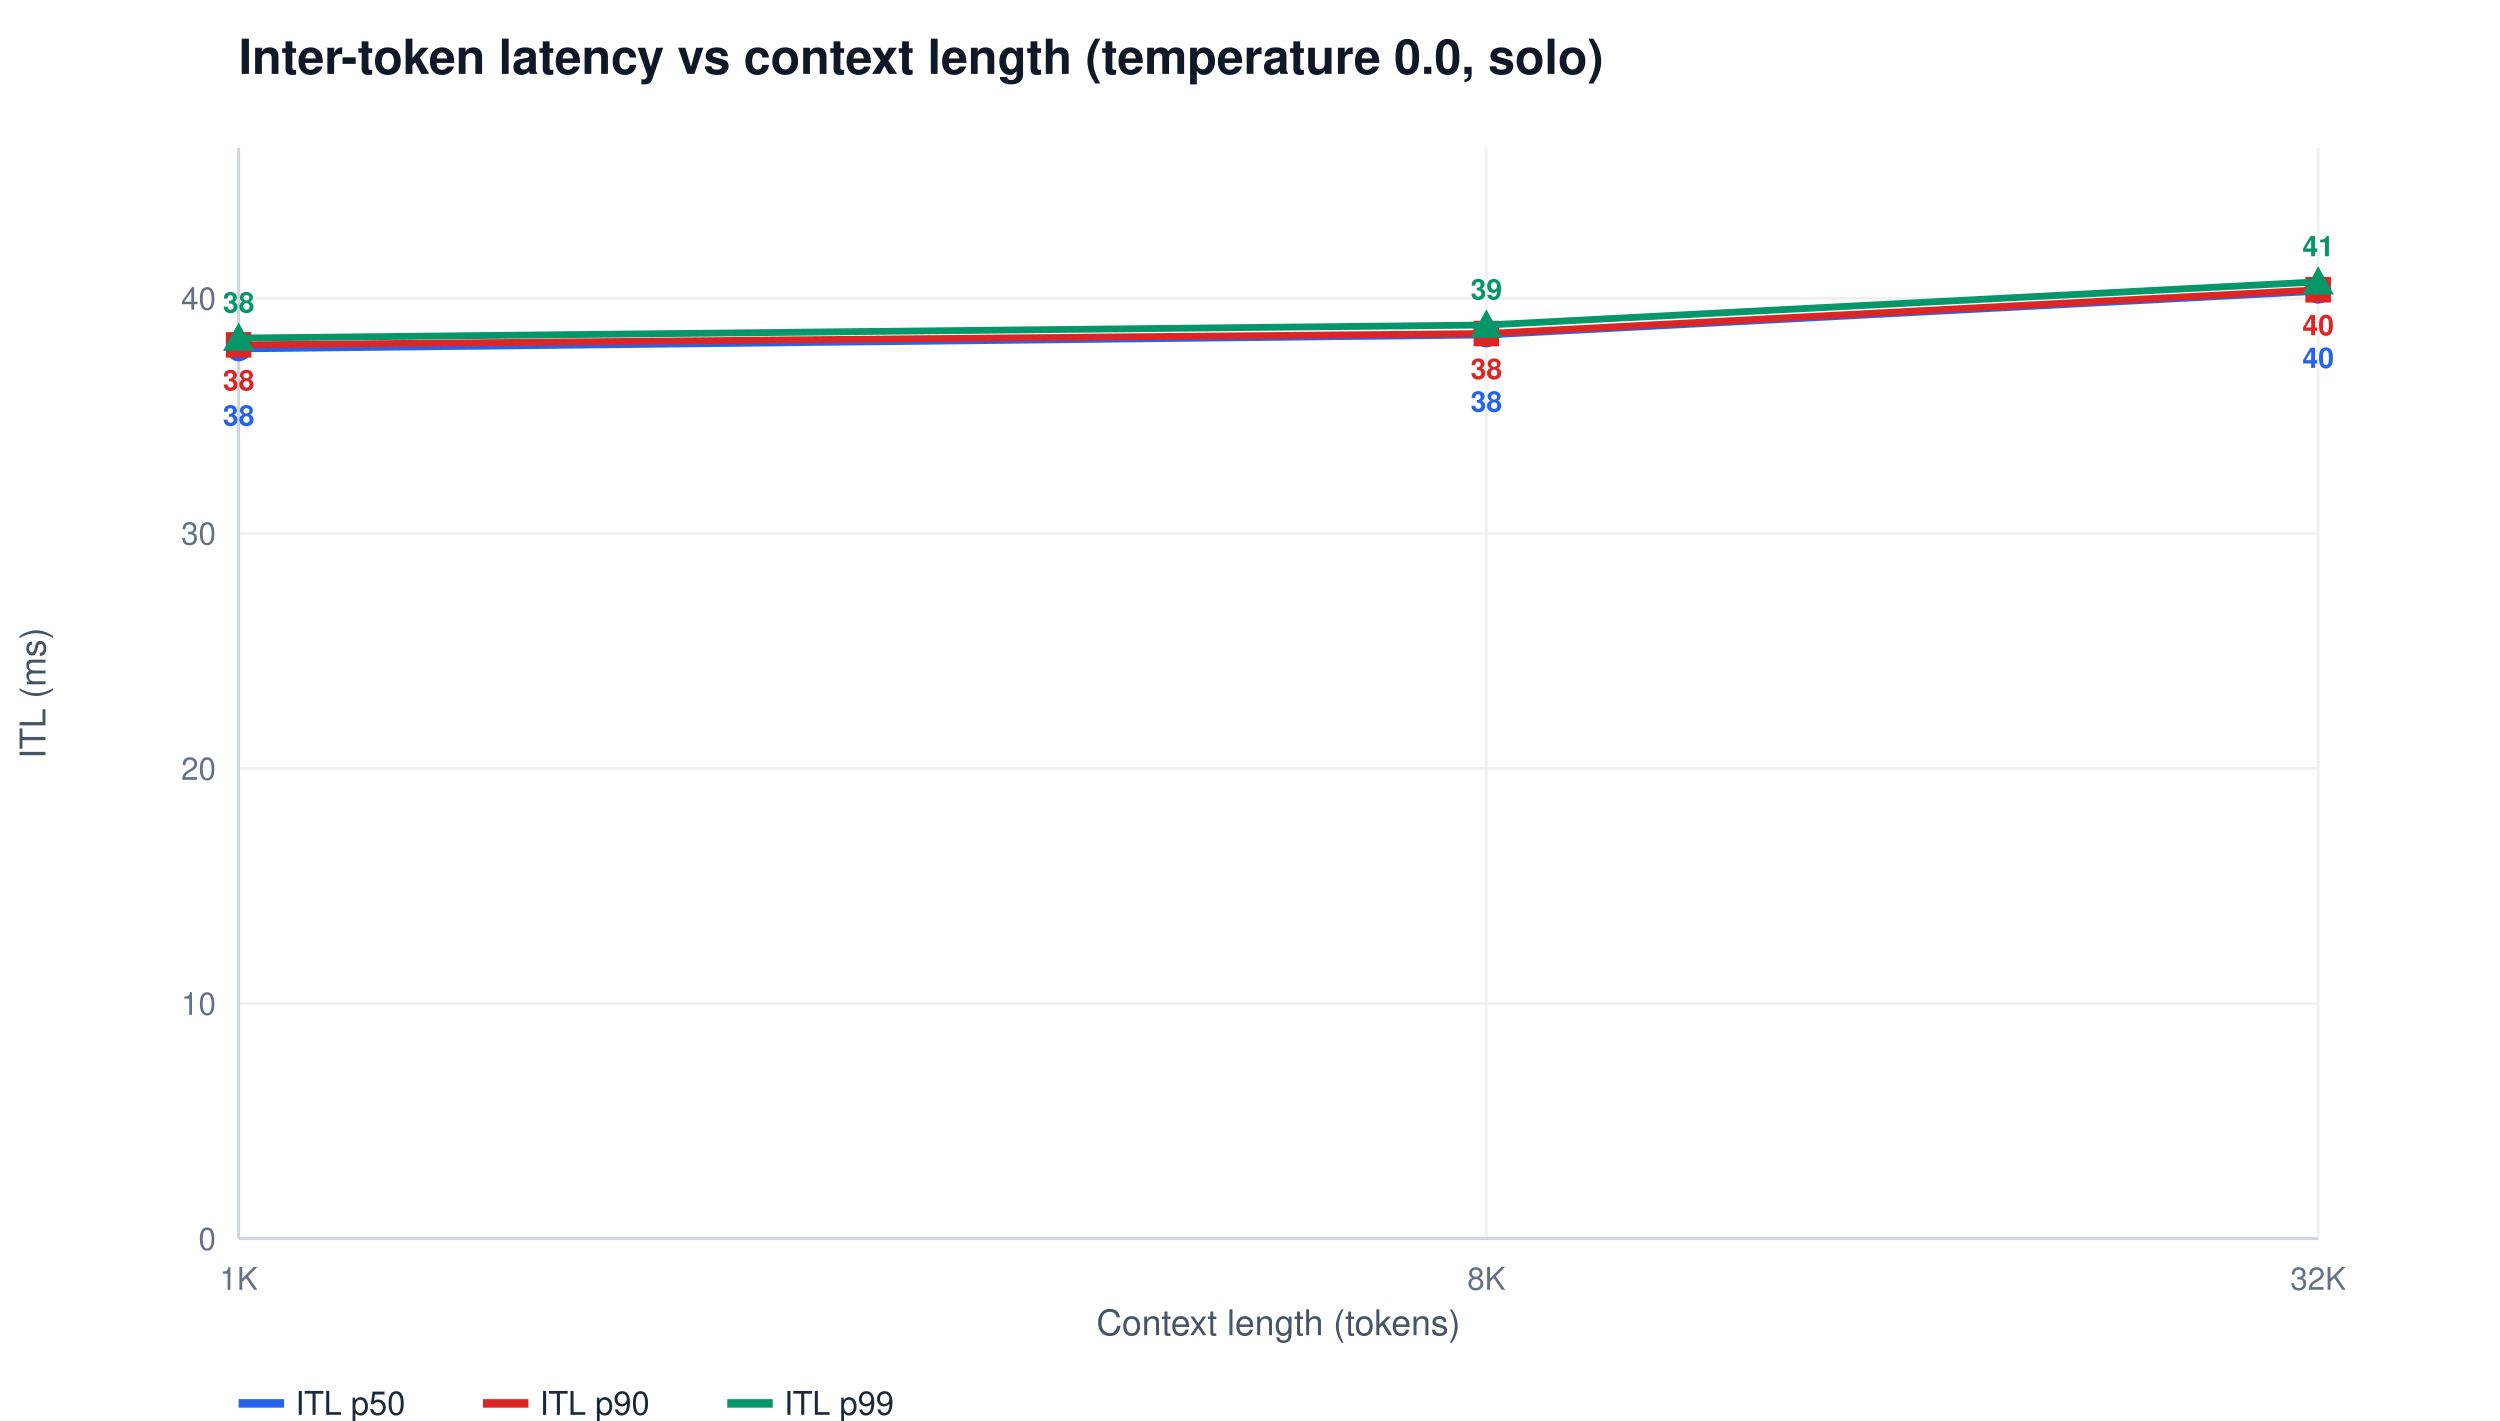
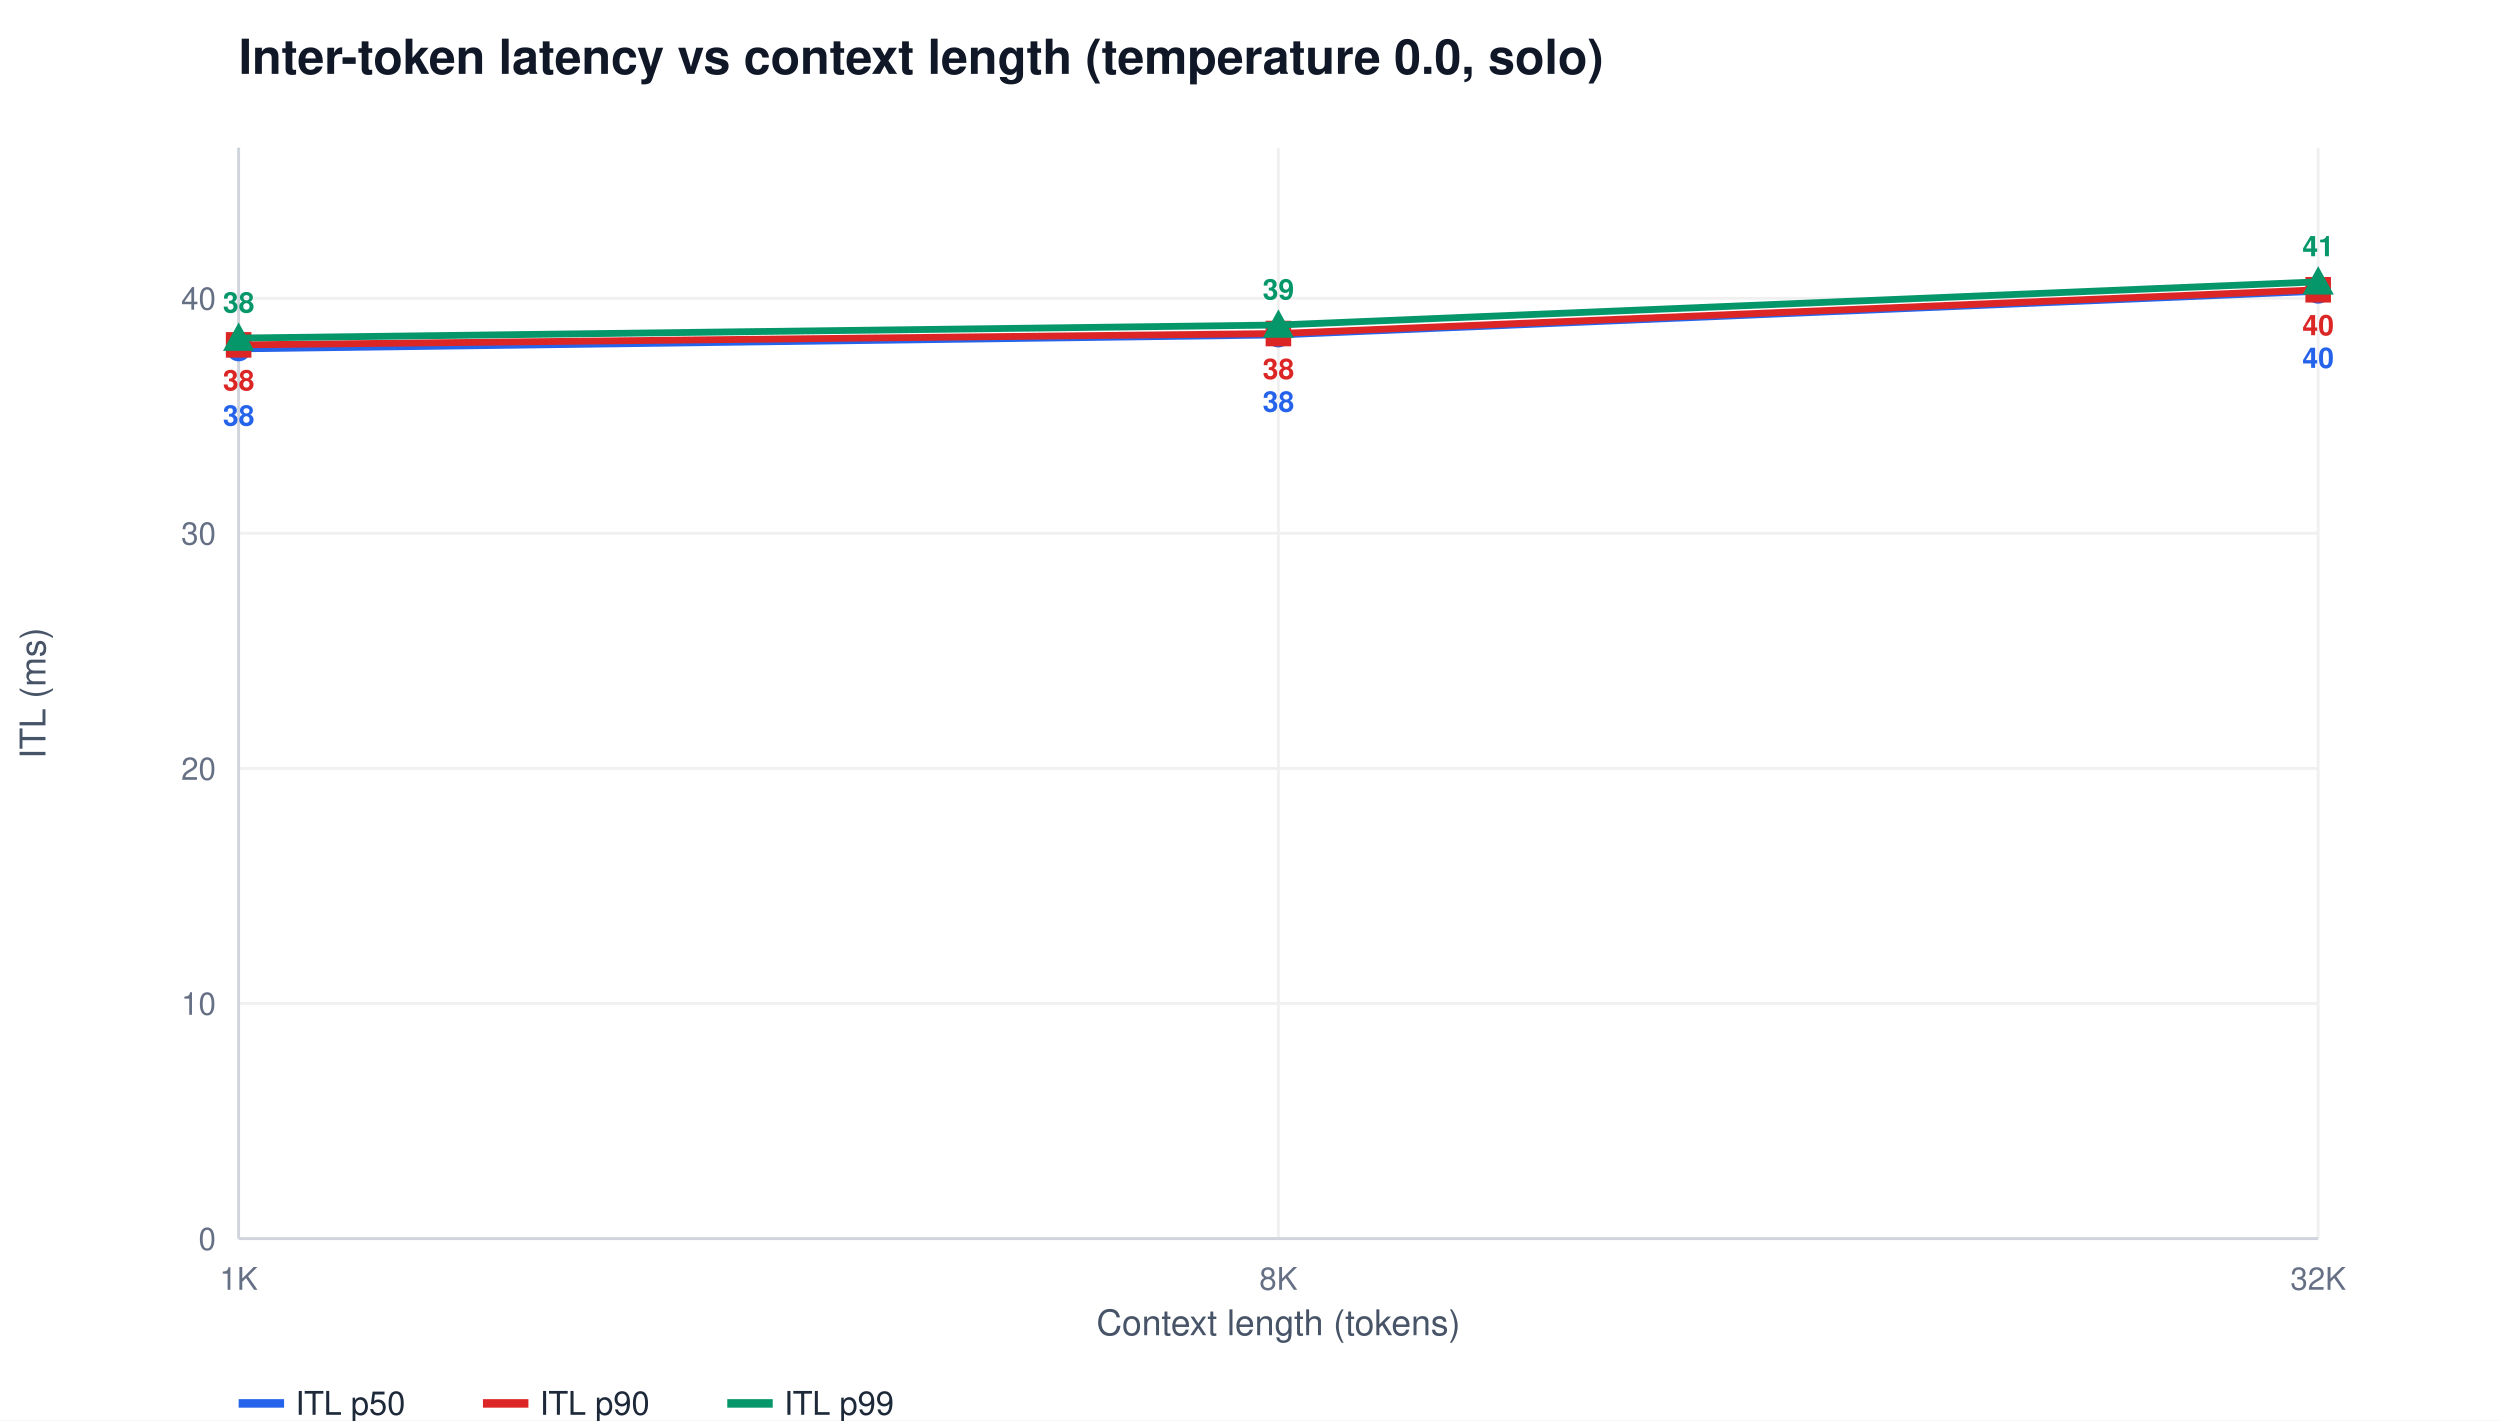
<svg xmlns="http://www.w3.org/2000/svg" width="880" height="500" viewBox="0 0 880 500" font-family="Segoe UI, Helvetica, Arial, sans-serif">
  <rect width="880" height="500" fill="#ffffff" />
  <text x="84" y="26" font-size="17" font-weight="600" fill="#101828">Inter-token latency vs context length (temperature 0.0, solo)</text>
  <line x1="84" y1="436.0" x2="816" y2="436.0" stroke="#f0f0f0" stroke-width="1" />
  <text x="76" y="440.0" font-size="11" fill="#667085" text-anchor="end">0</text>
  <line x1="84" y1="353.2" x2="816" y2="353.2" stroke="#f0f0f0" stroke-width="1" />
  <text x="76" y="357.2" font-size="11" fill="#667085" text-anchor="end">10</text>
  <line x1="84" y1="270.5" x2="816" y2="270.5" stroke="#f0f0f0" stroke-width="1" />
  <text x="76" y="274.5" font-size="11" fill="#667085" text-anchor="end">20</text>
  <line x1="84" y1="187.7" x2="816" y2="187.7" stroke="#f0f0f0" stroke-width="1" />
  <text x="76" y="191.7" font-size="11" fill="#667085" text-anchor="end">30</text>
  <line x1="84" y1="105.0" x2="816" y2="105.0" stroke="#f0f0f0" stroke-width="1" />
  <text x="76" y="109.0" font-size="11" fill="#667085" text-anchor="end">40</text>
  <line x1="84.0" y1="52" x2="84.0" y2="436" stroke="#f0f0f0" stroke-width="1" />
  <text x="84.0" y="454" font-size="11" fill="#667085" text-anchor="middle">1K</text>
-   <line x1="523.2" y1="52" x2="523.2" y2="436" stroke="#f0f0f0" stroke-width="1" />
-   <text x="523.2" y="454" font-size="11" fill="#667085" text-anchor="middle">8K</text>
+   <line x1="450.0" y1="52" x2="450.0" y2="436" stroke="#f0f0f0" stroke-width="1" />
+   <text x="450.0" y="454" font-size="11" fill="#667085" text-anchor="middle">8K</text>
  <line x1="816.0" y1="52" x2="816.0" y2="436" stroke="#f0f0f0" stroke-width="1" />
  <text x="816.0" y="454" font-size="11" fill="#667085" text-anchor="middle">32K</text>
  <line x1="84" y1="436" x2="816" y2="436" stroke="#d0d5dd" stroke-width="1" />
  <line x1="84" y1="52" x2="84" y2="436" stroke="#d0d5dd" stroke-width="1" />
-   <polyline points="84.0,122.8 523.2,117.9 816.0,102.5" fill="none" stroke="#2563eb" stroke-width="2.4" />
+   <polyline points="84.0,122.8 450.0,117.9 816.0,102.5" fill="none" stroke="#2563eb" stroke-width="2.4" />
  <circle cx="84.0" cy="122.8" r="4.4" fill="#2563eb" />
-   <circle cx="523.2" cy="117.9" r="4.4" fill="#2563eb" />
+   <circle cx="450.0" cy="117.9" r="4.4" fill="#2563eb" />
  <circle cx="816.0" cy="102.5" r="4.4" fill="#2563eb" />
-   <polyline points="84.0,121.4 523.2,117.4 816.0,102.0" fill="none" stroke="#dc2626" stroke-width="2.4" />
+   <polyline points="84.0,121.4 450.0,117.4 816.0,102.0" fill="none" stroke="#dc2626" stroke-width="2.4" />
  <rect x="79.5" y="116.9" width="9" height="9" fill="#dc2626" />
-   <rect x="518.7" y="112.9" width="9" height="9" fill="#dc2626" />
+   <rect x="445.5" y="112.9" width="9" height="9" fill="#dc2626" />
  <rect x="811.5" y="97.5" width="9" height="9" fill="#dc2626" />
-   <polyline points="84.0,119.0 523.2,114.4 816.0,99.2" fill="none" stroke="#059669" stroke-width="2.4" />
+   <polyline points="84.0,119.0 450.0,114.4 816.0,99.2" fill="none" stroke="#059669" stroke-width="2.4" />
  <polygon points="84.0,113.5 78.5,123.5 89.5,123.5" fill="#059669" />
-   <polygon points="523.2,108.9 517.7,118.9 528.7,118.9" fill="#059669" />
+   <polygon points="450.0,108.9 444.5,118.9 455.5,118.9" fill="#059669" />
  <polygon points="816.0,93.7 810.5,103.7 821.5,103.7" fill="#059669" />
  <text x="84.0" y="110.0" font-size="10" fill="#059669" text-anchor="middle" font-weight="600">38</text>
  <text x="84.0" y="137.4" font-size="10" fill="#dc2626" text-anchor="middle" font-weight="600">38</text>
  <text x="84.0" y="149.8" font-size="10" fill="#2563eb" text-anchor="middle" font-weight="600">38</text>
-   <text x="523.2" y="105.4" font-size="10" fill="#059669" text-anchor="middle" font-weight="600">39</text>
-   <text x="523.2" y="133.4" font-size="10" fill="#dc2626" text-anchor="middle" font-weight="600">38</text>
-   <text x="523.2" y="144.9" font-size="10" fill="#2563eb" text-anchor="middle" font-weight="600">38</text>
+   <text x="450.0" y="105.4" font-size="10" fill="#059669" text-anchor="middle" font-weight="600">39</text>
+   <text x="450.0" y="133.4" font-size="10" fill="#dc2626" text-anchor="middle" font-weight="600">38</text>
+   <text x="450.0" y="144.9" font-size="10" fill="#2563eb" text-anchor="middle" font-weight="600">38</text>
  <text x="816.0" y="90.2" font-size="10" fill="#059669" text-anchor="middle" font-weight="600">41</text>
  <text x="816.0" y="118.0" font-size="10" fill="#dc2626" text-anchor="middle" font-weight="600">40</text>
  <text x="816.0" y="129.5" font-size="10" fill="#2563eb" text-anchor="middle" font-weight="600">40</text>
  <line x1="84" y1="494" x2="100" y2="494" stroke="#2563eb" stroke-width="3" />
  <text x="104" y="498" font-size="11.5" fill="#1d2939">ITL p50</text>
  <line x1="170" y1="494" x2="186" y2="494" stroke="#dc2626" stroke-width="3" />
  <text x="190" y="498" font-size="11.5" fill="#1d2939">ITL p90</text>
  <line x1="256" y1="494" x2="272" y2="494" stroke="#059669" stroke-width="3" />
  <text x="276" y="498" font-size="11.5" fill="#1d2939">ITL p99</text>
  <text x="450" y="470" font-size="12.5" fill="#475467" text-anchor="middle">Context length (tokens)</text>
  <text x="16" y="244" font-size="12.5" fill="#475467" text-anchor="middle" transform="rotate(-90 16 244)">ITL (ms)</text>
</svg>
